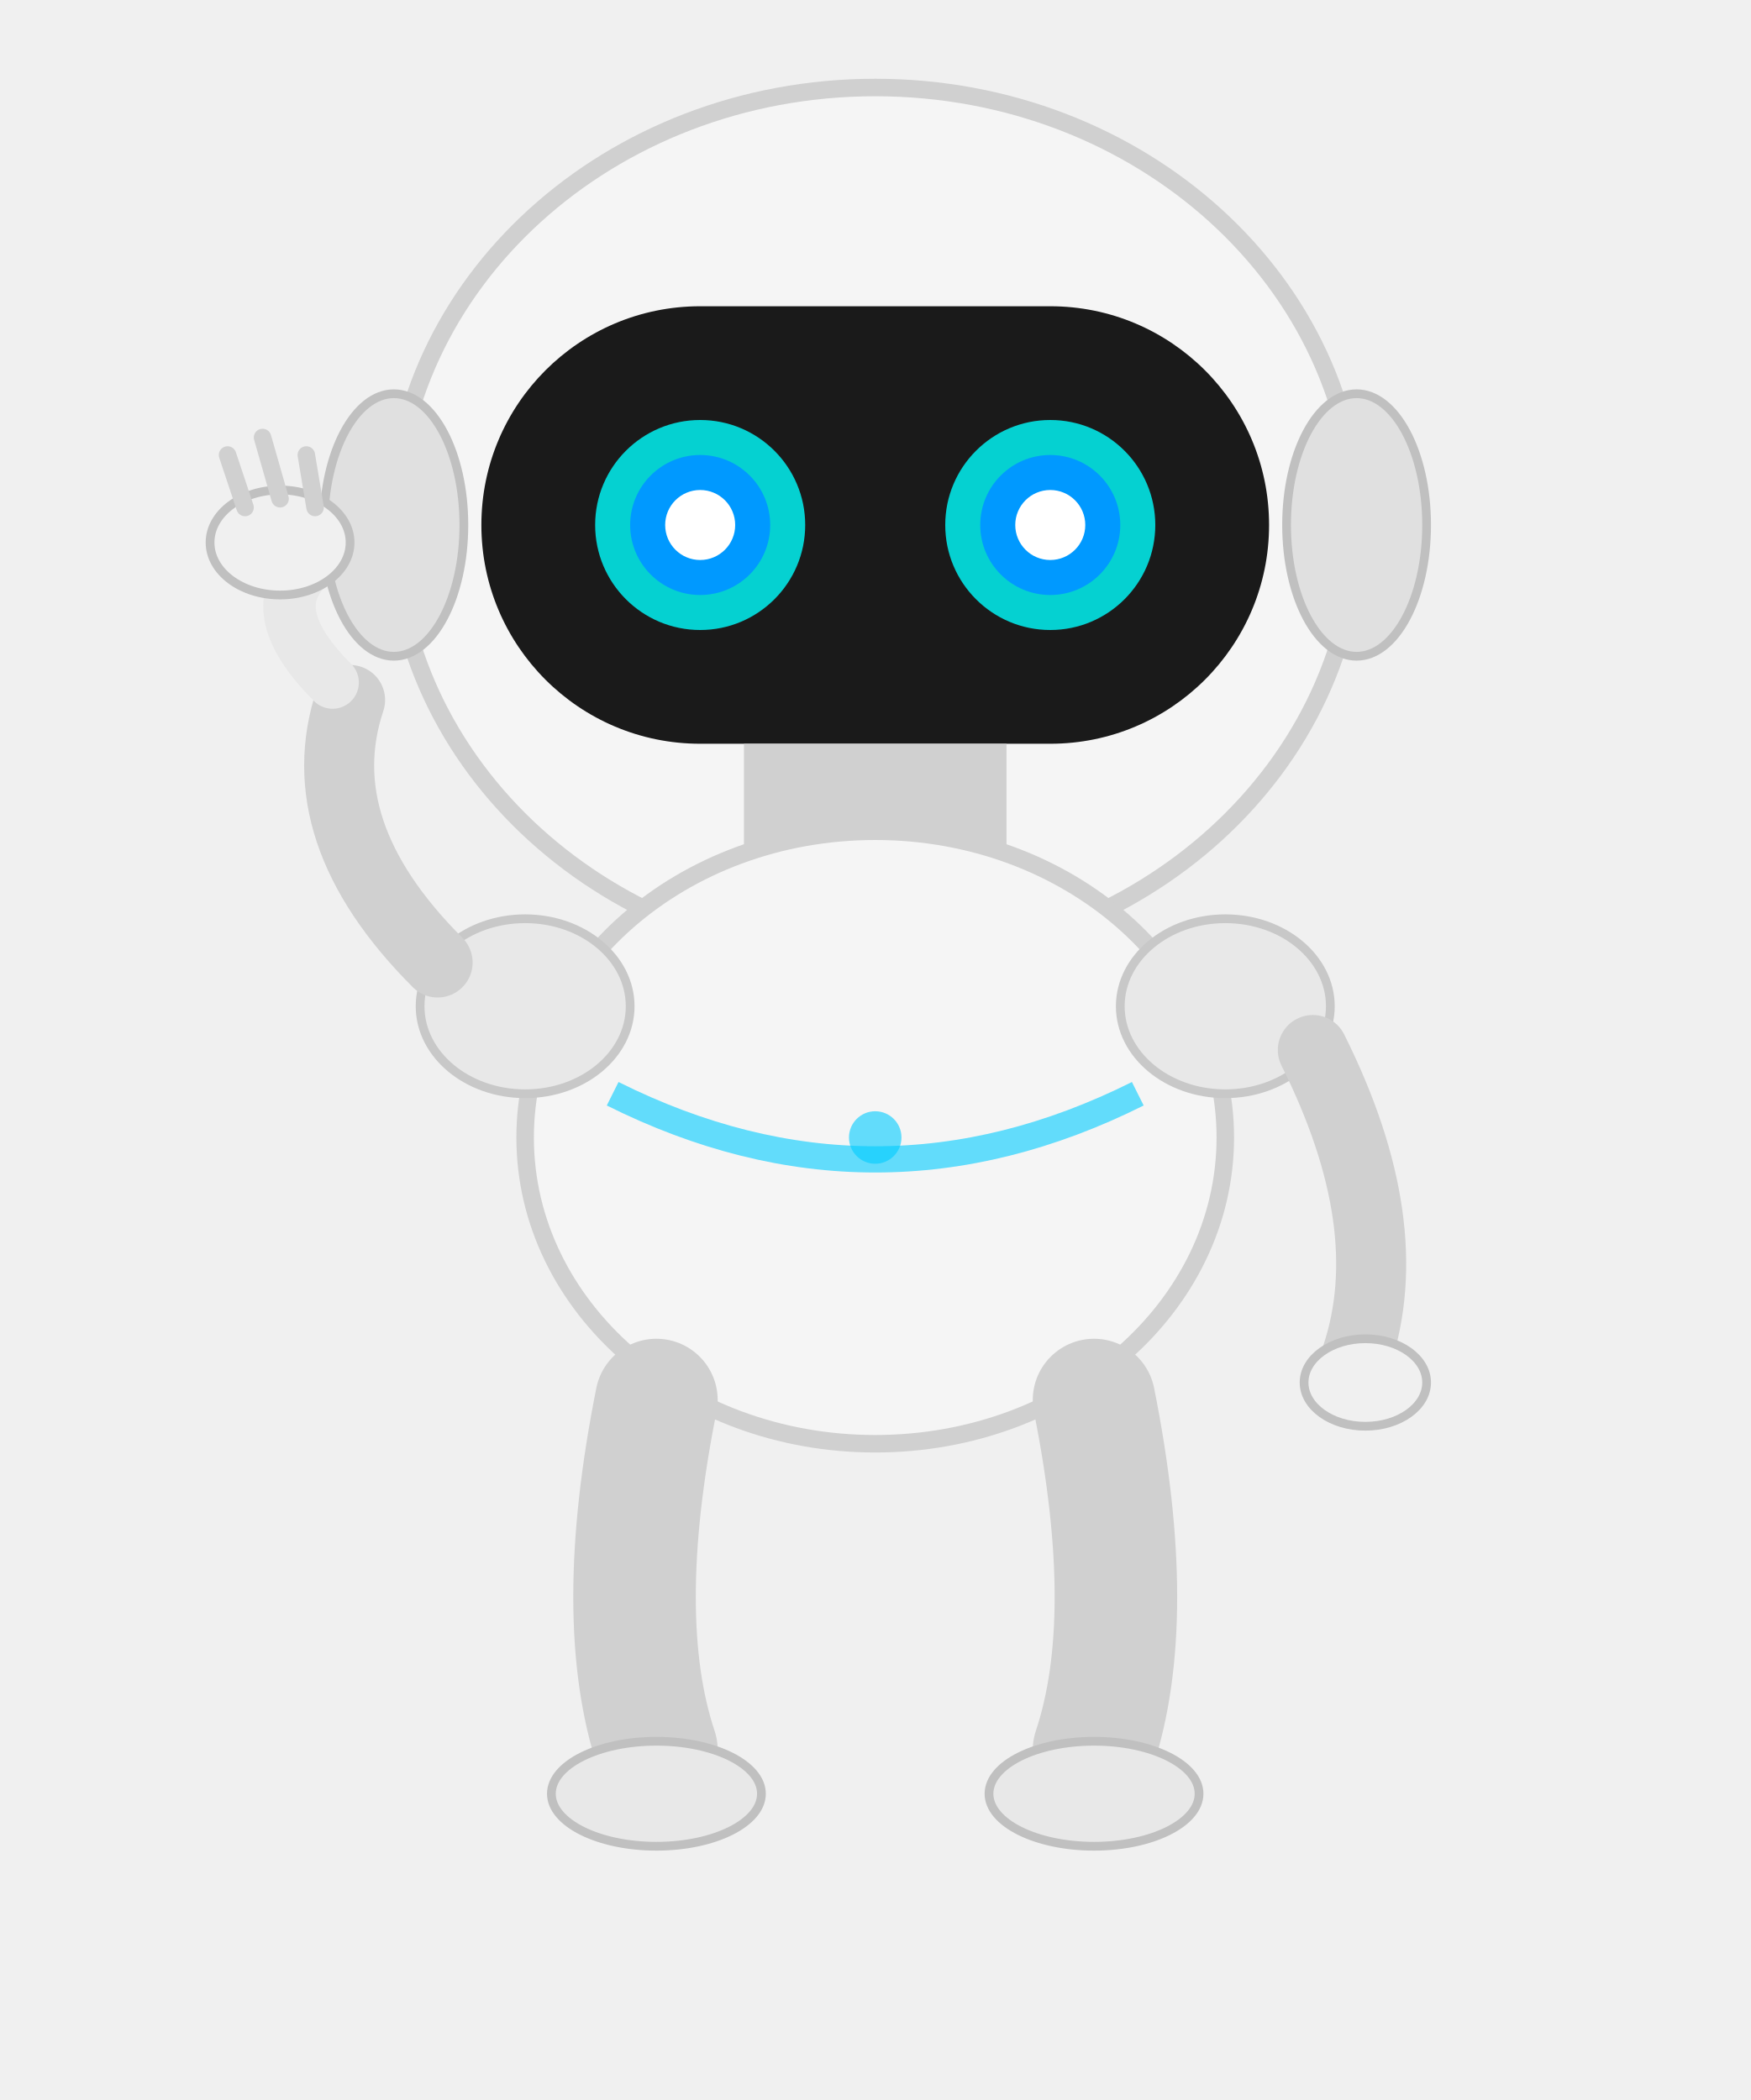
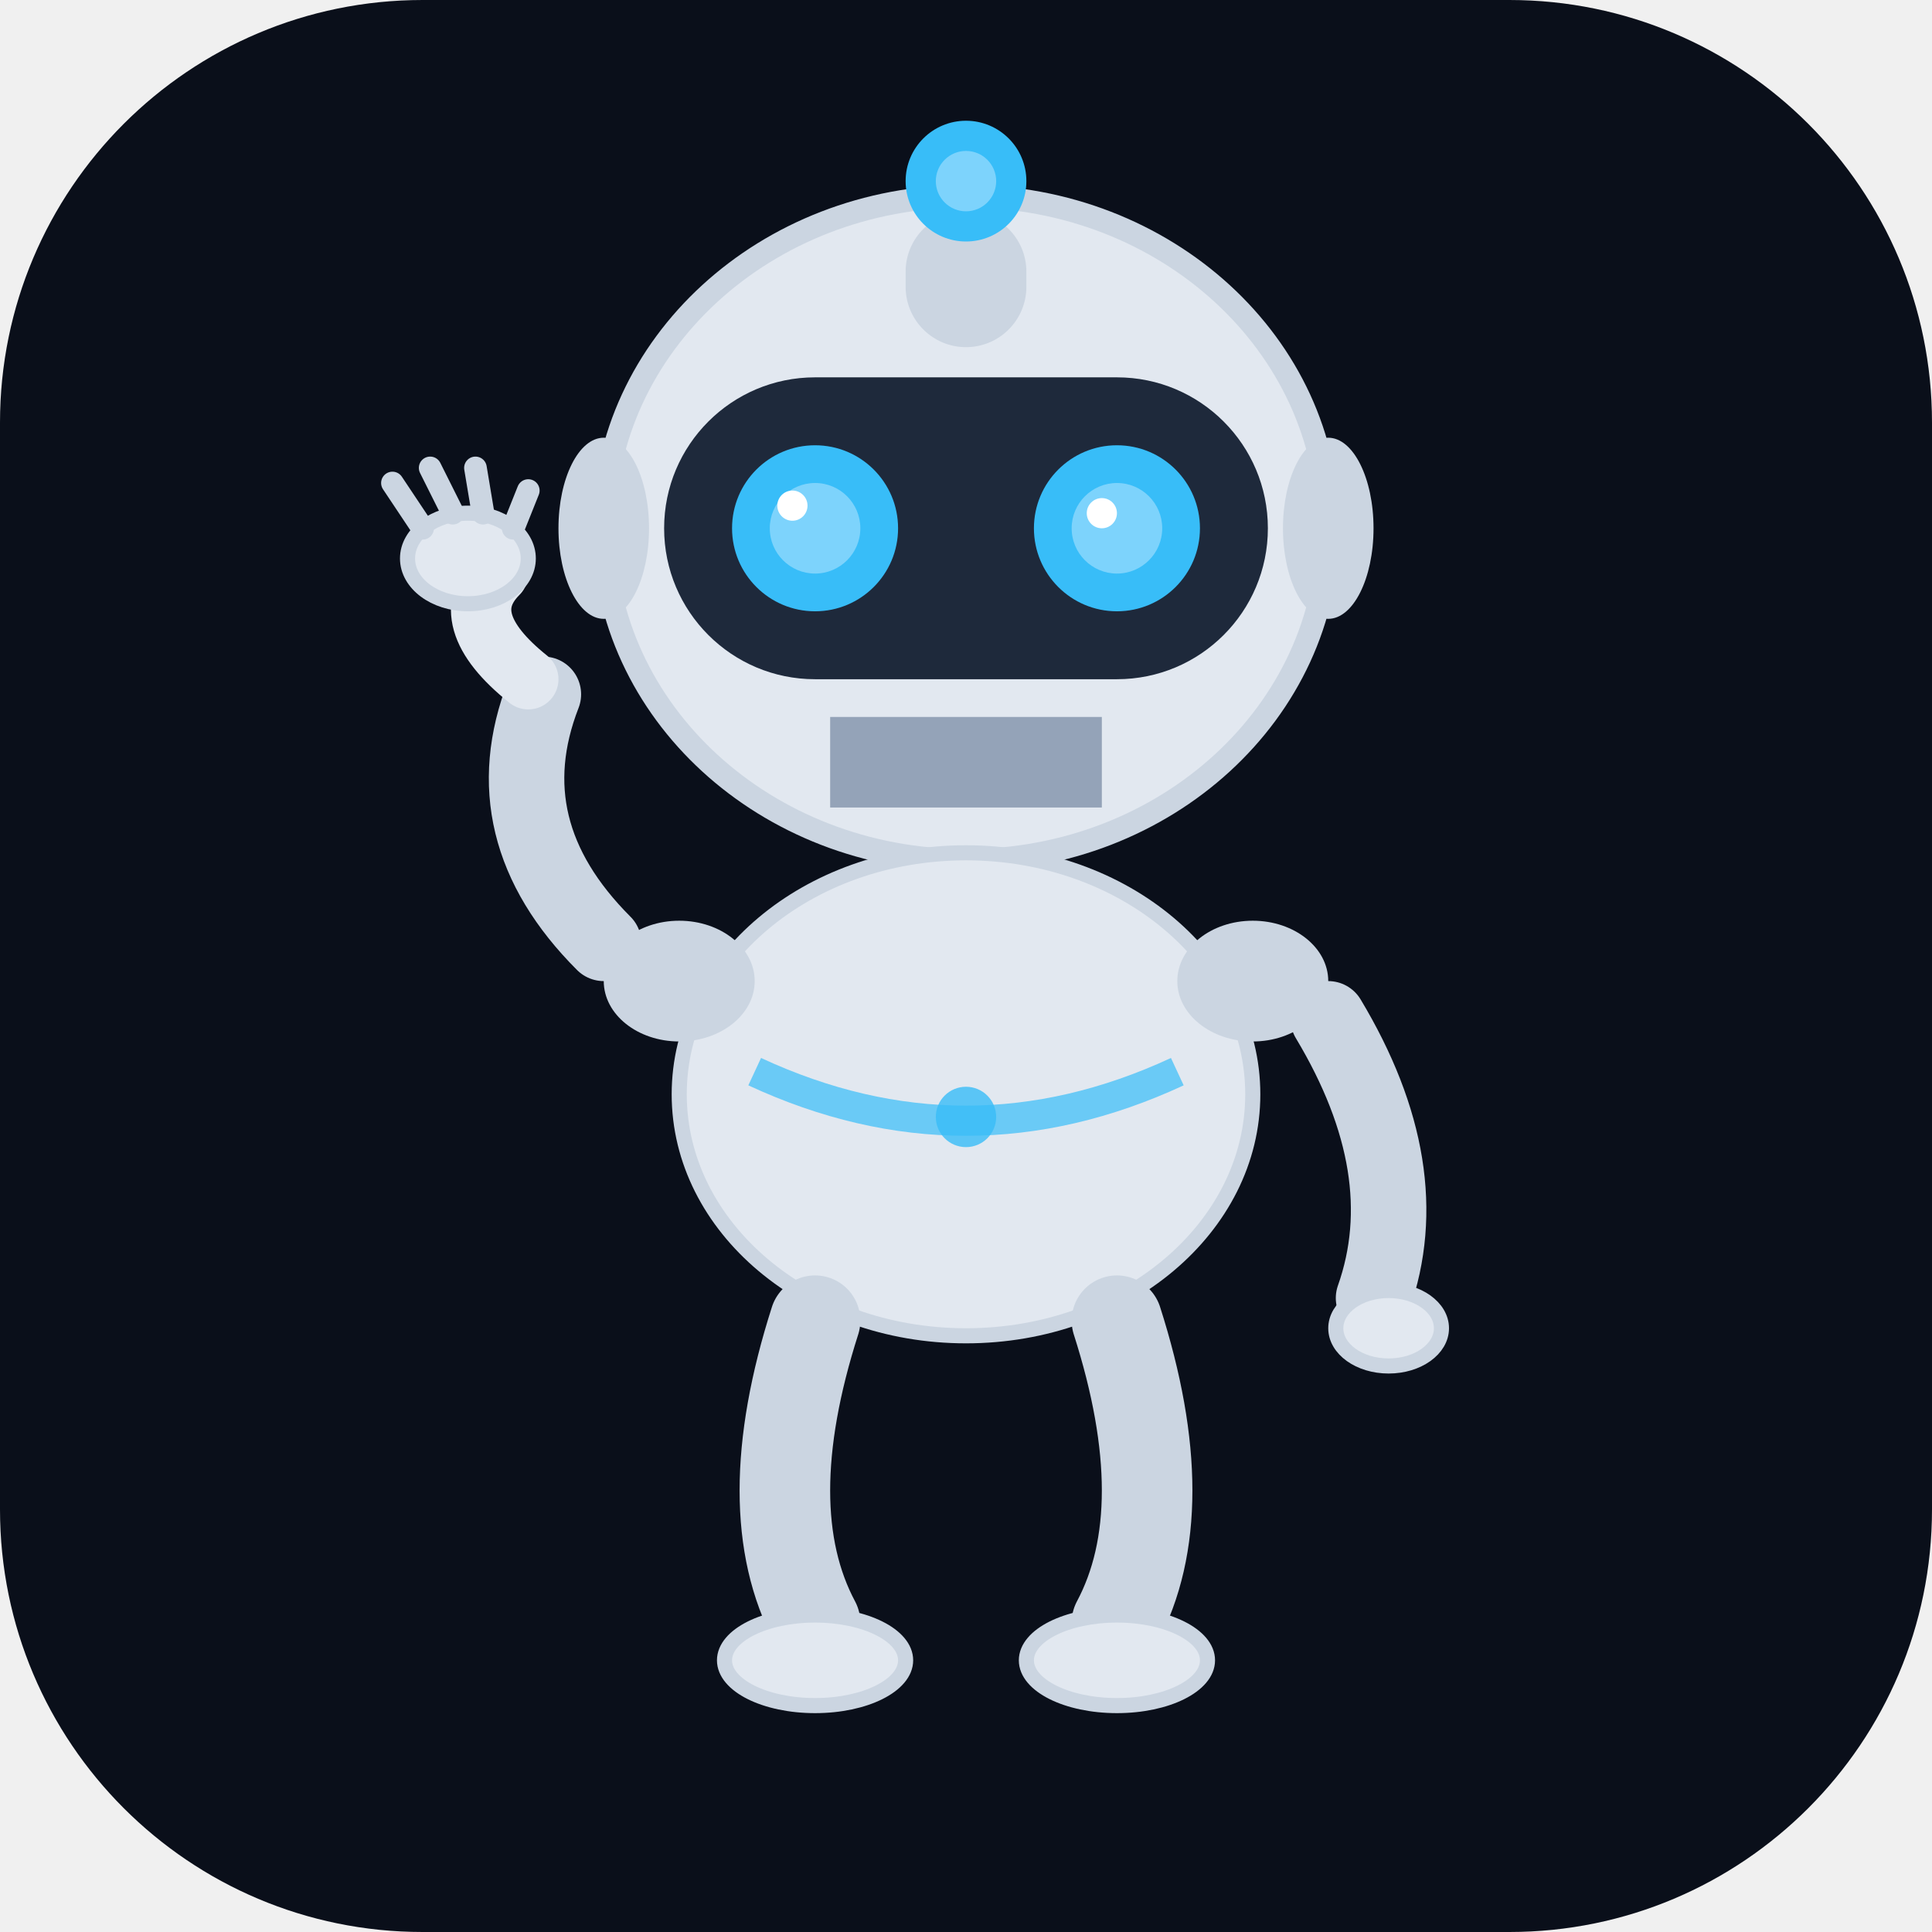
- <svg xmlns="http://www.w3.org/2000/svg" viewBox="0 0 200 240">
-   <ellipse cx="100" cy="60" rx="55" ry="50" fill="#F5F5F5" stroke="#D0D0D0" stroke-width="2" />
-   <rect x="55" y="35" width="90" height="50" rx="25" fill="#1a1a1a" />
-   <circle cx="80" cy="60" r="12" fill="#00ffff" opacity="0.8">
-     <animate attributeName="opacity" values="0.8;1;0.8" dur="2s" repeatCount="indefinite" />
-   </circle>
-   <circle cx="80" cy="60" r="8" fill="#0099ff" />
-   <circle cx="80" cy="60" r="4" fill="#ffffff" />
-   <circle cx="120" cy="60" r="12" fill="#00ffff" opacity="0.8">
-     <animate attributeName="opacity" values="0.8;1;0.8" dur="2s" repeatCount="indefinite" begin="1s" />
-   </circle>
-   <circle cx="120" cy="60" r="8" fill="#0099ff" />
-   <circle cx="120" cy="60" r="4" fill="#ffffff" />
-   <ellipse cx="45" cy="60" rx="8" ry="15" fill="#e0e0e0" stroke="#c0c0c0" stroke-width="1" />
-   <ellipse cx="155" cy="60" rx="8" ry="15" fill="#e0e0e0" stroke="#c0c0c0" stroke-width="1" />
-   <rect x="85" y="85" width="30" height="15" fill="#d0d0d0" />
-   <ellipse cx="100" cy="130" rx="40" ry="35" fill="#F5F5F5" stroke="#D0D0D0" stroke-width="2" />
-   <path d="M 70 125 Q 100 140 130 125" stroke="#00ccff" stroke-width="3" fill="none" opacity="0.6" />
-   <ellipse cx="60" cy="115" rx="12" ry="10" fill="#e8e8e8" stroke="#c8c8c8" stroke-width="1" />
-   <path d="M 50 110 Q 35 95 40 80" stroke="#d0d0d0" stroke-width="8" fill="none" stroke-linecap="round" />
-   <path d="M 38 78 Q 30 70 35 65" stroke="#e8e8e8" stroke-width="6" fill="none" stroke-linecap="round">
-     <animateTransform attributeName="transform" type="rotate" values="0 35 65; -15 35 65; 0 35 65" dur="1.5s" repeatCount="indefinite" />
-   </path>
-   <ellipse cx="32" cy="62" rx="8" ry="6" fill="#f0f0f0" stroke="#c0c0c0" stroke-width="1">
-     <animateTransform attributeName="transform" type="rotate" values="0 35 65; -15 35 65; 0 35 65" dur="1.5s" repeatCount="indefinite" />
-   </ellipse>
-   <line x1="28" y1="58" x2="26" y2="52" stroke="#d0d0d0" stroke-width="2" stroke-linecap="round">
-     <animateTransform attributeName="transform" type="rotate" values="0 35 65; -15 35 65; 0 35 65" dur="1.5s" repeatCount="indefinite" />
-   </line>
-   <line x1="32" y1="57" x2="30" y2="50" stroke="#d0d0d0" stroke-width="2" stroke-linecap="round">
-     <animateTransform attributeName="transform" type="rotate" values="0 35 65; -15 35 65; 0 35 65" dur="1.5s" repeatCount="indefinite" />
-   </line>
-   <line x1="36" y1="58" x2="35" y2="52" stroke="#d0d0d0" stroke-width="2" stroke-linecap="round">
-     <animateTransform attributeName="transform" type="rotate" values="0 35 65; -15 35 65; 0 35 65" dur="1.5s" repeatCount="indefinite" />
-   </line>
-   <ellipse cx="140" cy="115" rx="12" ry="10" fill="#e8e8e8" stroke="#c8c8c8" stroke-width="1" />
-   <path d="M 150 120 Q 160 140 155 155" stroke="#d0d0d0" stroke-width="8" fill="none" stroke-linecap="round" />
-   <ellipse cx="156" cy="158" rx="7" ry="5" fill="#f0f0f0" stroke="#c0c0c0" stroke-width="1" />
-   <path d="M 75 160 Q 70 185 75 200" stroke="#d0d0d0" stroke-width="14" fill="none" stroke-linecap="round" />
-   <ellipse cx="75" cy="205" rx="12" ry="6" fill="#e8e8e8" stroke="#c0c0c0" stroke-width="1" />
-   <path d="M 125 160 Q 130 185 125 200" stroke="#d0d0d0" stroke-width="14" fill="none" stroke-linecap="round" />
-   <ellipse cx="125" cy="205" rx="12" ry="6" fill="#e8e8e8" stroke="#c0c0c0" stroke-width="1" />
-   <circle cx="100" cy="130" r="3" fill="#00ccff" opacity="0.6" />
+ <svg xmlns="http://www.w3.org/2000/svg" viewBox="0 0 256 256">
+   <rect width="256" height="256" rx="56" fill="#0A0F1A" />
+   <ellipse cx="128" cy="70" rx="48" ry="44" fill="#E2E8F0" stroke="#CBD5E1" stroke-width="3" />
+   <rect x="88" y="50" width="80" height="40" rx="20" fill="#1E293B" />
+   <circle cx="108" cy="70" r="11" fill="#38BDF8" />
+   <circle cx="108" cy="70" r="6" fill="#7DD3FC" />
+   <circle cx="105" cy="67" r="2" fill="#FFFFFF" />
+   <circle cx="148" cy="70" r="11" fill="#38BDF8" />
+   <circle cx="148" cy="70" r="6" fill="#7DD3FC" />
+   <circle cx="146" cy="68" r="2" fill="#FFFFFF" />
+   <ellipse cx="80" cy="70" rx="6" ry="12" fill="#CBD5E1" />
+   <ellipse cx="176" cy="70" rx="6" ry="12" fill="#CBD5E1" />
+   <rect x="120" y="28" width="16" height="18" rx="8" fill="#CBD5E1" />
+   <circle cx="128" cy="24" r="8" fill="#38BDF8" />
+   <circle cx="128" cy="24" r="4" fill="#7DD3FC" />
+   <rect x="110" y="95" width="36" height="12" fill="#94A3B8" />
+   <ellipse cx="128" cy="145" rx="38" ry="32" fill="#E2E8F0" stroke="#CBD5E1" stroke-width="2" />
+   <path d="M 100 142 Q 128 155 156 142" stroke="#38BDF8" stroke-width="4" fill="none" opacity="0.7" />
+   <circle cx="128" cy="148" r="4" fill="#38BDF8" opacity="0.8" />
+   <ellipse cx="90" cy="130" rx="10" ry="8" fill="#CBD5E1" />
+   <path d="M 80 125 Q 65 110 72 92" stroke="#CBD5E1" stroke-width="10" fill="none" stroke-linecap="round" />
+   <path d="M 70 90 Q 60 82 66 76" stroke="#E2E8F0" stroke-width="8" fill="none" stroke-linecap="round" />
+   <ellipse cx="62" cy="74" rx="8" ry="6" fill="#E2E8F0" stroke="#CBD5E1" stroke-width="2" />
+   <line x1="56" y1="70" x2="52" y2="64" stroke="#CBD5E1" stroke-width="3" stroke-linecap="round" />
+   <line x1="60" y1="68" x2="57" y2="62" stroke="#CBD5E1" stroke-width="3" stroke-linecap="round" />
+   <line x1="64" y1="68" x2="63" y2="62" stroke="#CBD5E1" stroke-width="3" stroke-linecap="round" />
+   <line x1="68" y1="70" x2="70" y2="65" stroke="#CBD5E1" stroke-width="3" stroke-linecap="round" />
+   <ellipse cx="166" cy="130" rx="10" ry="8" fill="#CBD5E1" />
+   <path d="M 176 135 Q 188 155 182 172" stroke="#CBD5E1" stroke-width="10" fill="none" stroke-linecap="round" />
+   <ellipse cx="184" cy="176" rx="7" ry="5" fill="#E2E8F0" stroke="#CBD5E1" stroke-width="2" />
+   <path d="M 108 175 Q 100 200 108 215" stroke="#CBD5E1" stroke-width="12" fill="none" stroke-linecap="round" />
+   <ellipse cx="108" cy="220" rx="12" ry="6" fill="#E2E8F0" stroke="#CBD5E1" stroke-width="2" />
+   <path d="M 148 175 Q 156 200 148 215" stroke="#CBD5E1" stroke-width="12" fill="none" stroke-linecap="round" />
+   <ellipse cx="148" cy="220" rx="12" ry="6" fill="#E2E8F0" stroke="#CBD5E1" stroke-width="2" />
</svg>
